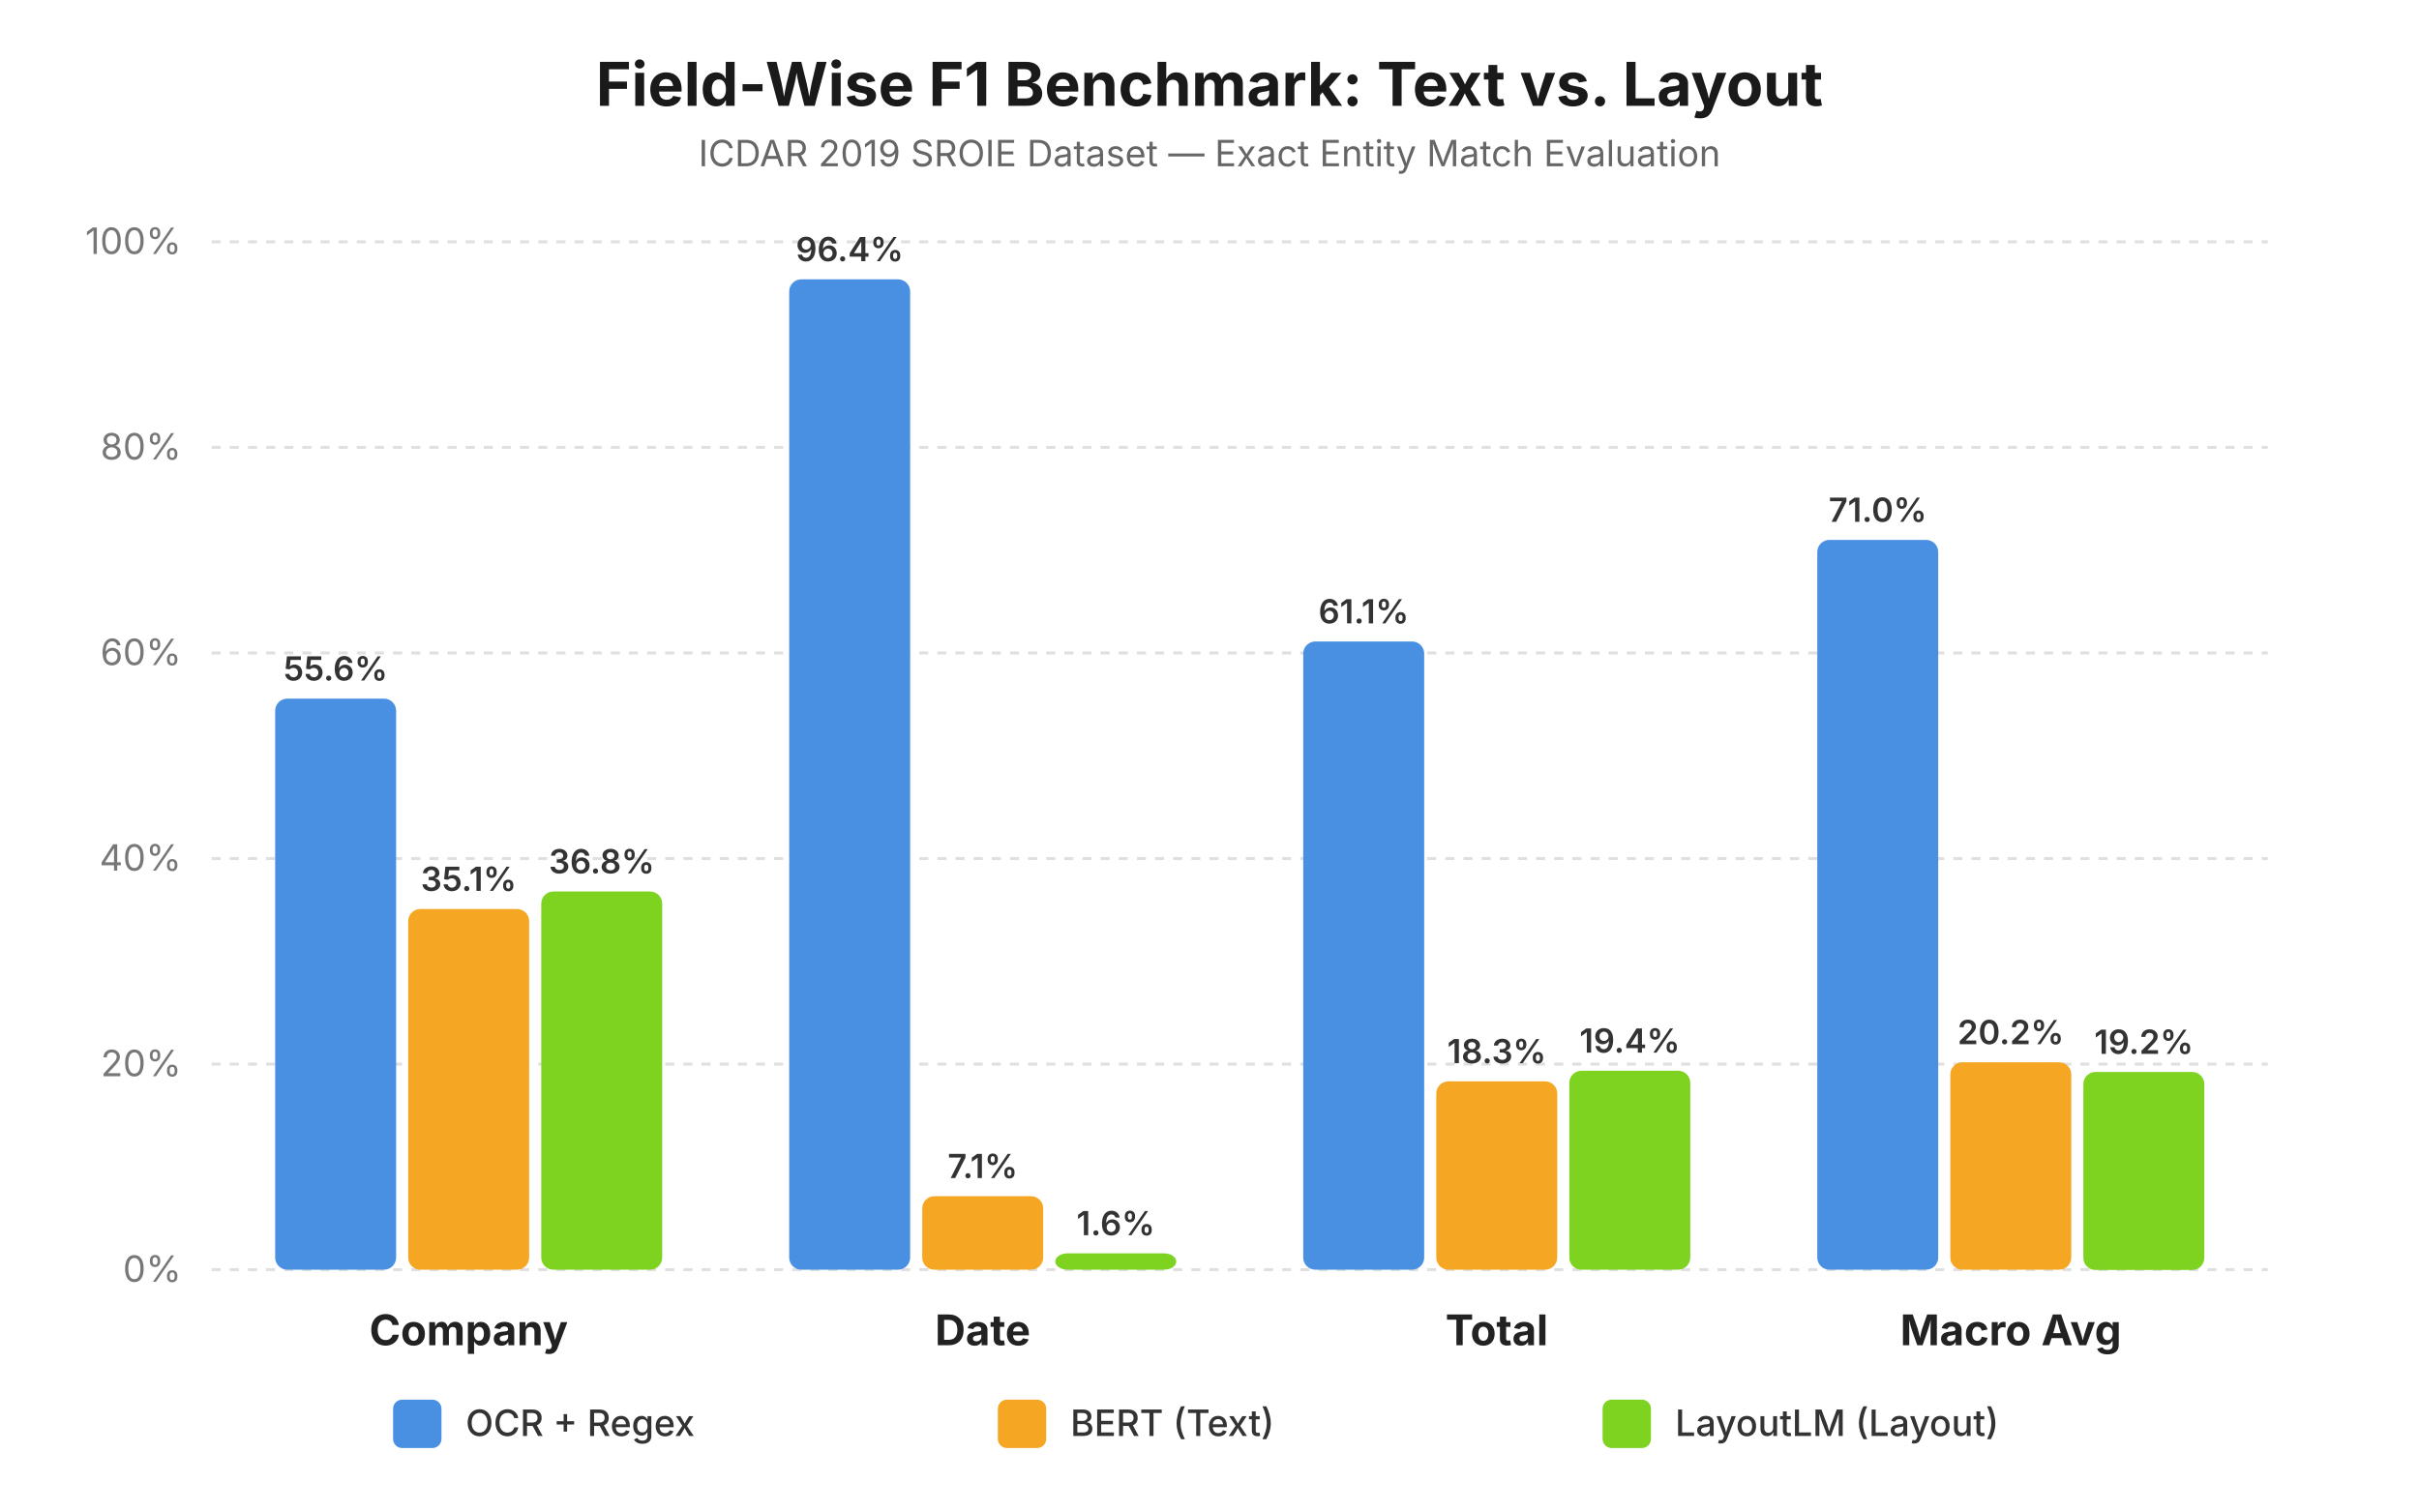
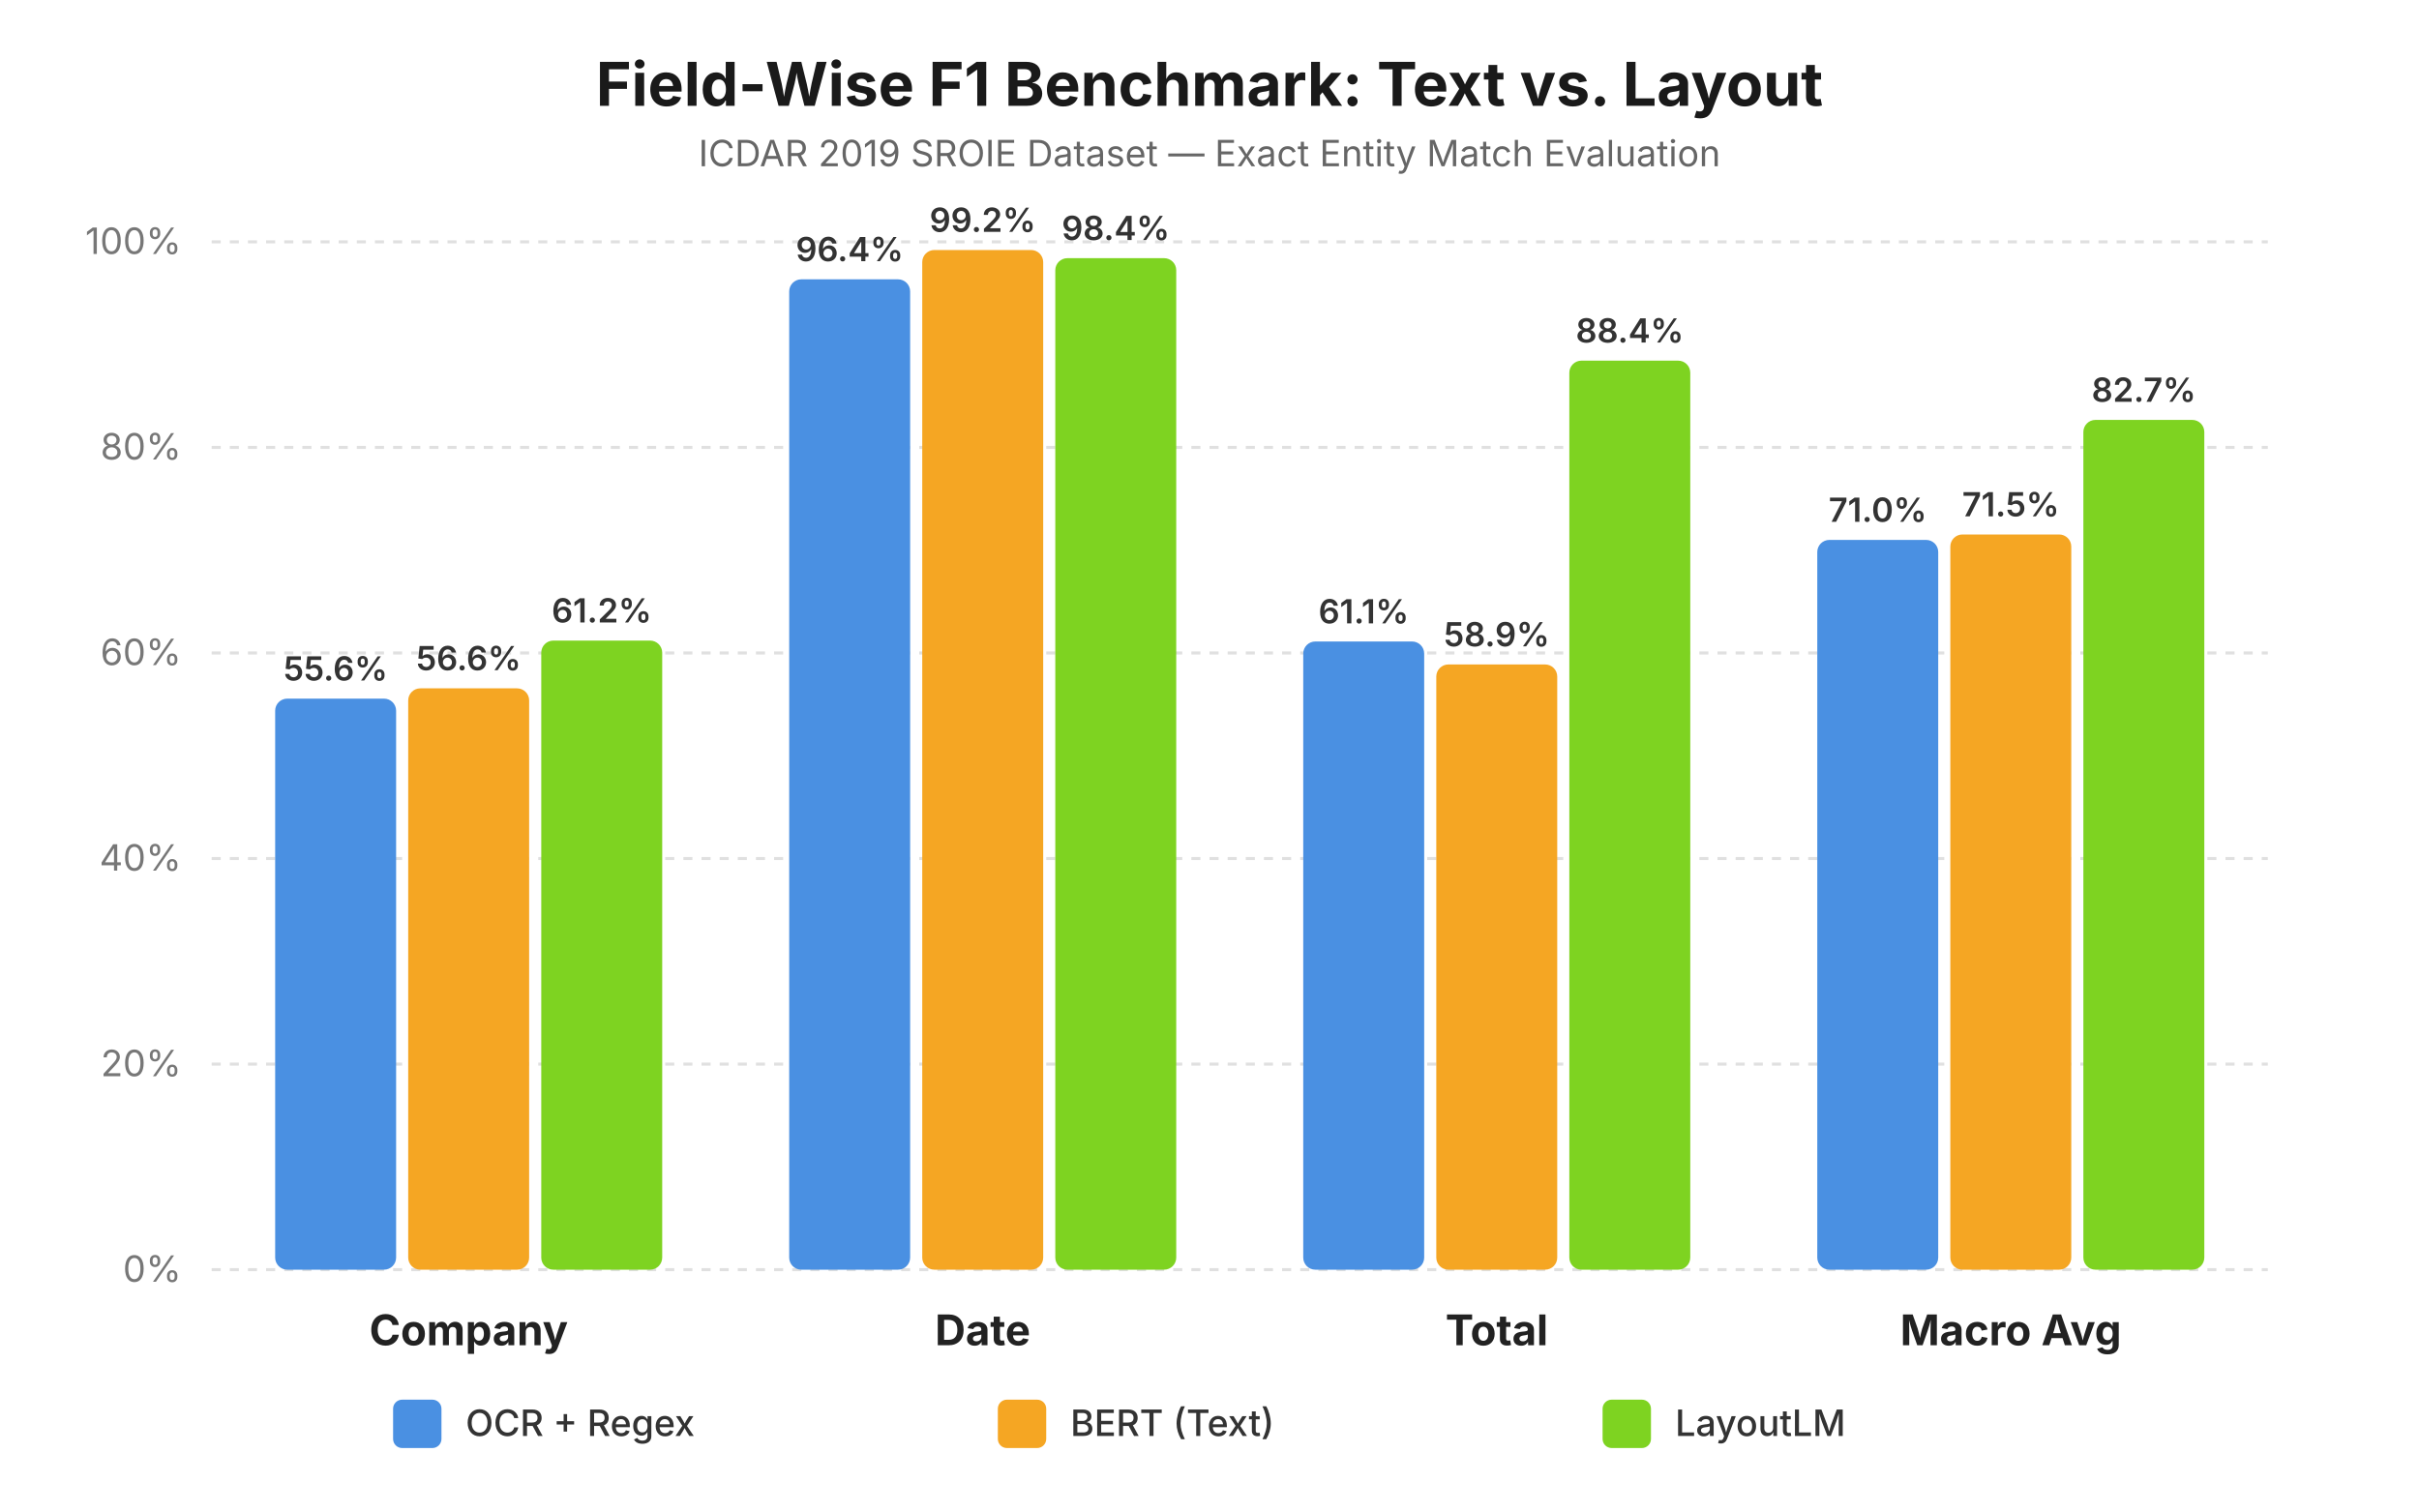
<svg xmlns="http://www.w3.org/2000/svg" width="800" height="500" viewBox="0 0 800 500" style="background-color: #FFFFFF; font-family: -apple-system, BlinkMacSystemFont, sans-serif;">
  <text x="400.0" y="35" text-anchor="middle" font-size="20" font-weight="bold" fill="#1A1A1A">Field-Wise F1 Benchmark: Text vs. Layout</text>
  <text x="400.0" y="55" text-anchor="middle" font-size="12" fill="#666666">ICDAR 2019 SROIE Dataset — Exact Entity Match Evaluation</text>
  <line x1="70" y1="420.0" x2="750" y2="420.0" stroke="#E0E0E0" stroke-width="1" stroke-dasharray="3,3" />
  <text x="60" y="424.0" text-anchor="end" font-size="12" fill="#777777">0%</text>
  <line x1="70" y1="352.0" x2="750" y2="352.0" stroke="#E0E0E0" stroke-width="1" stroke-dasharray="3,3" />
  <text x="60" y="356.0" text-anchor="end" font-size="12" fill="#777777">20%</text>
  <line x1="70" y1="284.0" x2="750" y2="284.0" stroke="#E0E0E0" stroke-width="1" stroke-dasharray="3,3" />
  <text x="60" y="288.0" text-anchor="end" font-size="12" fill="#777777">40%</text>
  <line x1="70" y1="216.0" x2="750" y2="216.0" stroke="#E0E0E0" stroke-width="1" stroke-dasharray="3,3" />
  <text x="60" y="220.0" text-anchor="end" font-size="12" fill="#777777">60%</text>
  <line x1="70" y1="148.0" x2="750" y2="148.0" stroke="#E0E0E0" stroke-width="1" stroke-dasharray="3,3" />
  <text x="60" y="152.0" text-anchor="end" font-size="12" fill="#777777">80%</text>
  <line x1="70" y1="80.0" x2="750" y2="80.0" stroke="#E0E0E0" stroke-width="1" stroke-dasharray="3,3" />
  <text x="60" y="84.0" text-anchor="end" font-size="12" fill="#777777">100%</text>
  <rect x="91.0" y="231.1" width="40.0" height="188.9" fill="#4A90E2" rx="4" />
  <text x="111.0" y="225.1" text-anchor="middle" font-size="11" font-weight="600" fill="#333333">55.6%</text>
-   <rect x="135.0" y="300.7" width="40.0" height="119.3" fill="#F5A623" rx="4" />
-   <text x="155.0" y="294.7" text-anchor="middle" font-size="11" font-weight="600" fill="#333333">35.1%</text>
-   <rect x="179.0" y="294.9" width="40.0" height="125.1" fill="#7ED321" rx="4" />
-   <text x="199.0" y="288.9" text-anchor="middle" font-size="11" font-weight="600" fill="#333333">36.8%</text>
+   <rect x="135.0" y="227.7" width="40.0" height="192.3" fill="#F5A623" rx="4" />
+   <text x="155.0" y="221.7" text-anchor="middle" font-size="11" font-weight="600" fill="#333333">56.6%</text>
+   <rect x="179.0" y="211.9" width="40.0" height="208.1" fill="#7ED321" rx="4" />
+   <text x="199.0" y="205.9" text-anchor="middle" font-size="11" font-weight="600" fill="#333333">61.2%</text>
  <text x="155.0" y="445" text-anchor="middle" font-size="14" font-weight="bold" fill="#222222">Company</text>
  <rect x="261.0" y="92.4" width="40.0" height="327.6" fill="#4A90E2" rx="4" />
  <text x="281.0" y="86.4" text-anchor="middle" font-size="11" font-weight="600" fill="#333333">96.4%</text>
-   <rect x="305.0" y="395.7" width="40.0" height="24.3" fill="#F5A623" rx="4" />
-   <text x="325.0" y="389.7" text-anchor="middle" font-size="11" font-weight="600" fill="#333333">7.1%</text>
-   <rect x="349.0" y="414.6" width="40.0" height="5.4" fill="#7ED321" rx="4" />
-   <text x="369.0" y="408.6" text-anchor="middle" font-size="11" font-weight="600" fill="#333333">1.6%</text>
+   <rect x="305.0" y="82.7" width="40.0" height="337.3" fill="#F5A623" rx="4" />
+   <text x="325.0" y="76.7" text-anchor="middle" font-size="11" font-weight="600" fill="#333333">99.2%</text>
+   <rect x="349.0" y="85.4" width="40.0" height="334.6" fill="#7ED321" rx="4" />
+   <text x="369.0" y="79.4" text-anchor="middle" font-size="11" font-weight="600" fill="#333333">98.4%</text>
  <text x="325.0" y="445" text-anchor="middle" font-size="14" font-weight="bold" fill="#222222">Date</text>
  <rect x="431.0" y="212.2" width="40.0" height="207.8" fill="#4A90E2" rx="4" />
  <text x="451.0" y="206.2" text-anchor="middle" font-size="11" font-weight="600" fill="#333333">61.1%</text>
-   <rect x="475.0" y="357.7" width="40.0" height="62.3" fill="#F5A623" rx="4" />
-   <text x="495.0" y="351.7" text-anchor="middle" font-size="11" font-weight="600" fill="#333333">18.3%</text>
-   <rect x="519.0" y="354.2" width="40.0" height="65.8" fill="#7ED321" rx="4" />
-   <text x="539.0" y="348.2" text-anchor="middle" font-size="11" font-weight="600" fill="#333333">19.4%</text>
+   <rect x="475.0" y="219.8" width="40.0" height="200.2" fill="#F5A623" rx="4" />
+   <text x="495.0" y="213.8" text-anchor="middle" font-size="11" font-weight="600" fill="#333333">58.9%</text>
+   <rect x="519.0" y="119.3" width="40.0" height="300.7" fill="#7ED321" rx="4" />
+   <text x="539.0" y="113.3" text-anchor="middle" font-size="11" font-weight="600" fill="#333333">88.4%</text>
  <text x="495.0" y="445" text-anchor="middle" font-size="14" font-weight="bold" fill="#222222">Total</text>
  <rect x="601.0" y="178.6" width="40.0" height="241.4" fill="#4A90E2" rx="4" />
  <text x="621.0" y="172.6" text-anchor="middle" font-size="11" font-weight="600" fill="#333333">71.0%</text>
-   <rect x="645.0" y="351.4" width="40.0" height="68.6" fill="#F5A623" rx="4" />
-   <text x="665.0" y="345.4" text-anchor="middle" font-size="11" font-weight="600" fill="#333333">20.2%</text>
-   <rect x="689.0" y="354.6" width="40.0" height="65.5" fill="#7ED321" rx="4" />
-   <text x="709.0" y="348.6" text-anchor="middle" font-size="11" font-weight="600" fill="#333333">19.2%</text>
+   <rect x="645.0" y="176.8" width="40.0" height="243.2" fill="#F5A623" rx="4" />
+   <text x="665.0" y="170.8" text-anchor="middle" font-size="11" font-weight="600" fill="#333333">71.5%</text>
+   <rect x="689.0" y="138.9" width="40.0" height="281.1" fill="#7ED321" rx="4" />
+   <text x="709.0" y="132.9" text-anchor="middle" font-size="11" font-weight="600" fill="#333333">82.7%</text>
  <text x="665.0" y="445" text-anchor="middle" font-size="14" font-weight="bold" fill="#222222">Macro Avg</text>
  <rect x="130" y="463" width="16" height="16" fill="#4A90E2" rx="3" />
  <text x="154" y="475" font-size="12" font-weight="500" fill="#333333">OCR + Regex</text>
  <rect x="330" y="463" width="16" height="16" fill="#F5A623" rx="3" />
  <text x="354" y="475" font-size="12" font-weight="500" fill="#333333">BERT (Text)</text>
  <rect x="530" y="463" width="16" height="16" fill="#7ED321" rx="3" />
-   <text x="554" y="475" font-size="12" font-weight="500" fill="#333333">LayoutLM (Layout)</text>
+   <text x="554" y="475" font-size="12" font-weight="500" fill="#333333">LayoutLM</text>
</svg>
